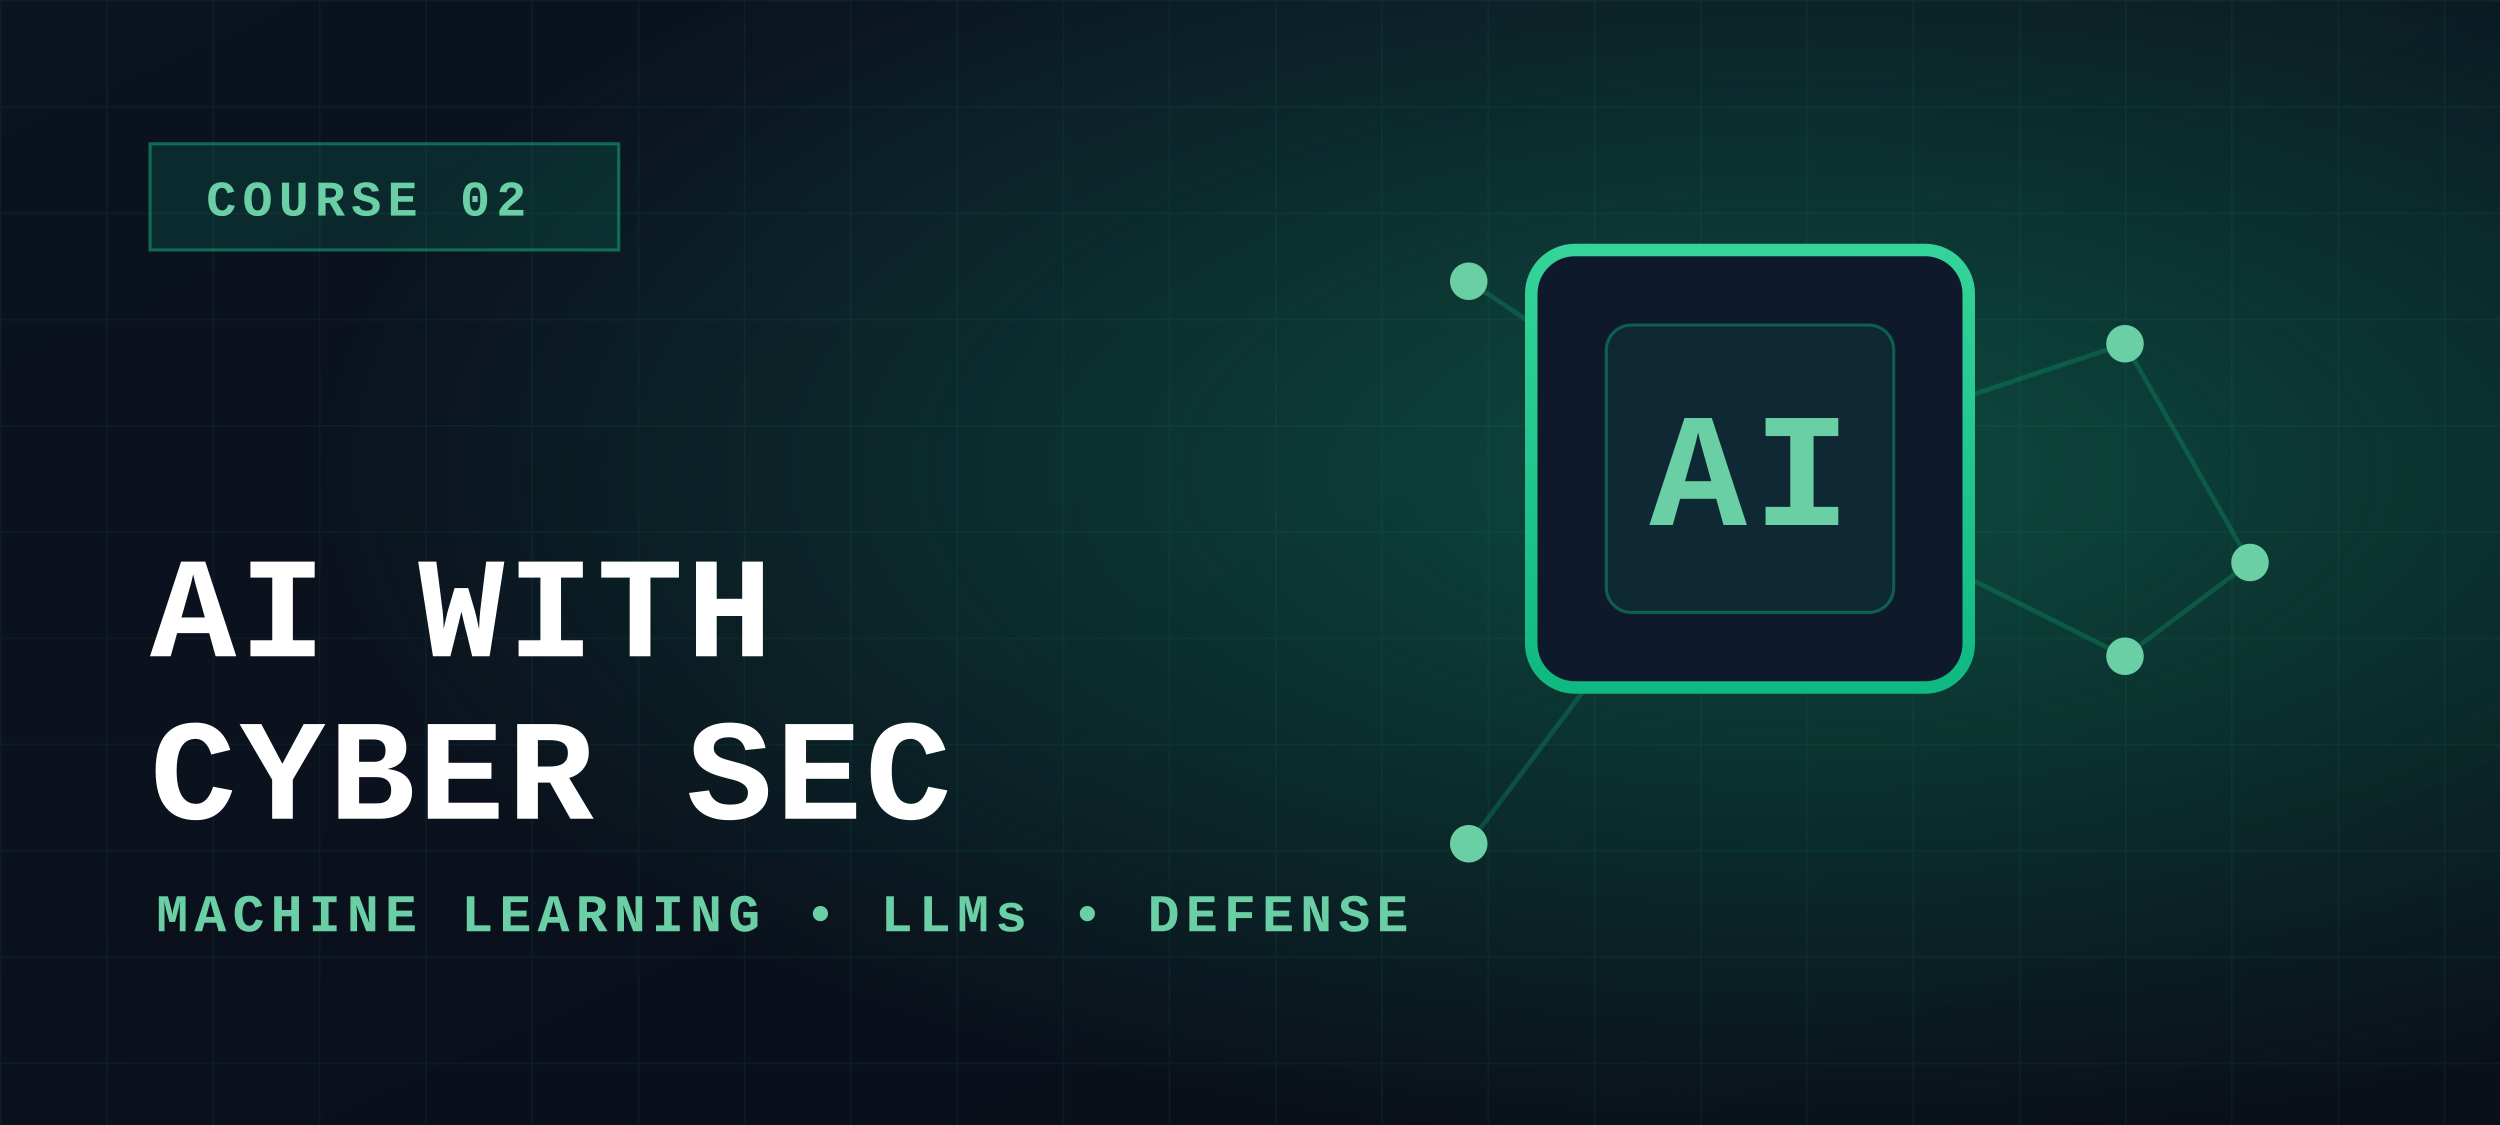
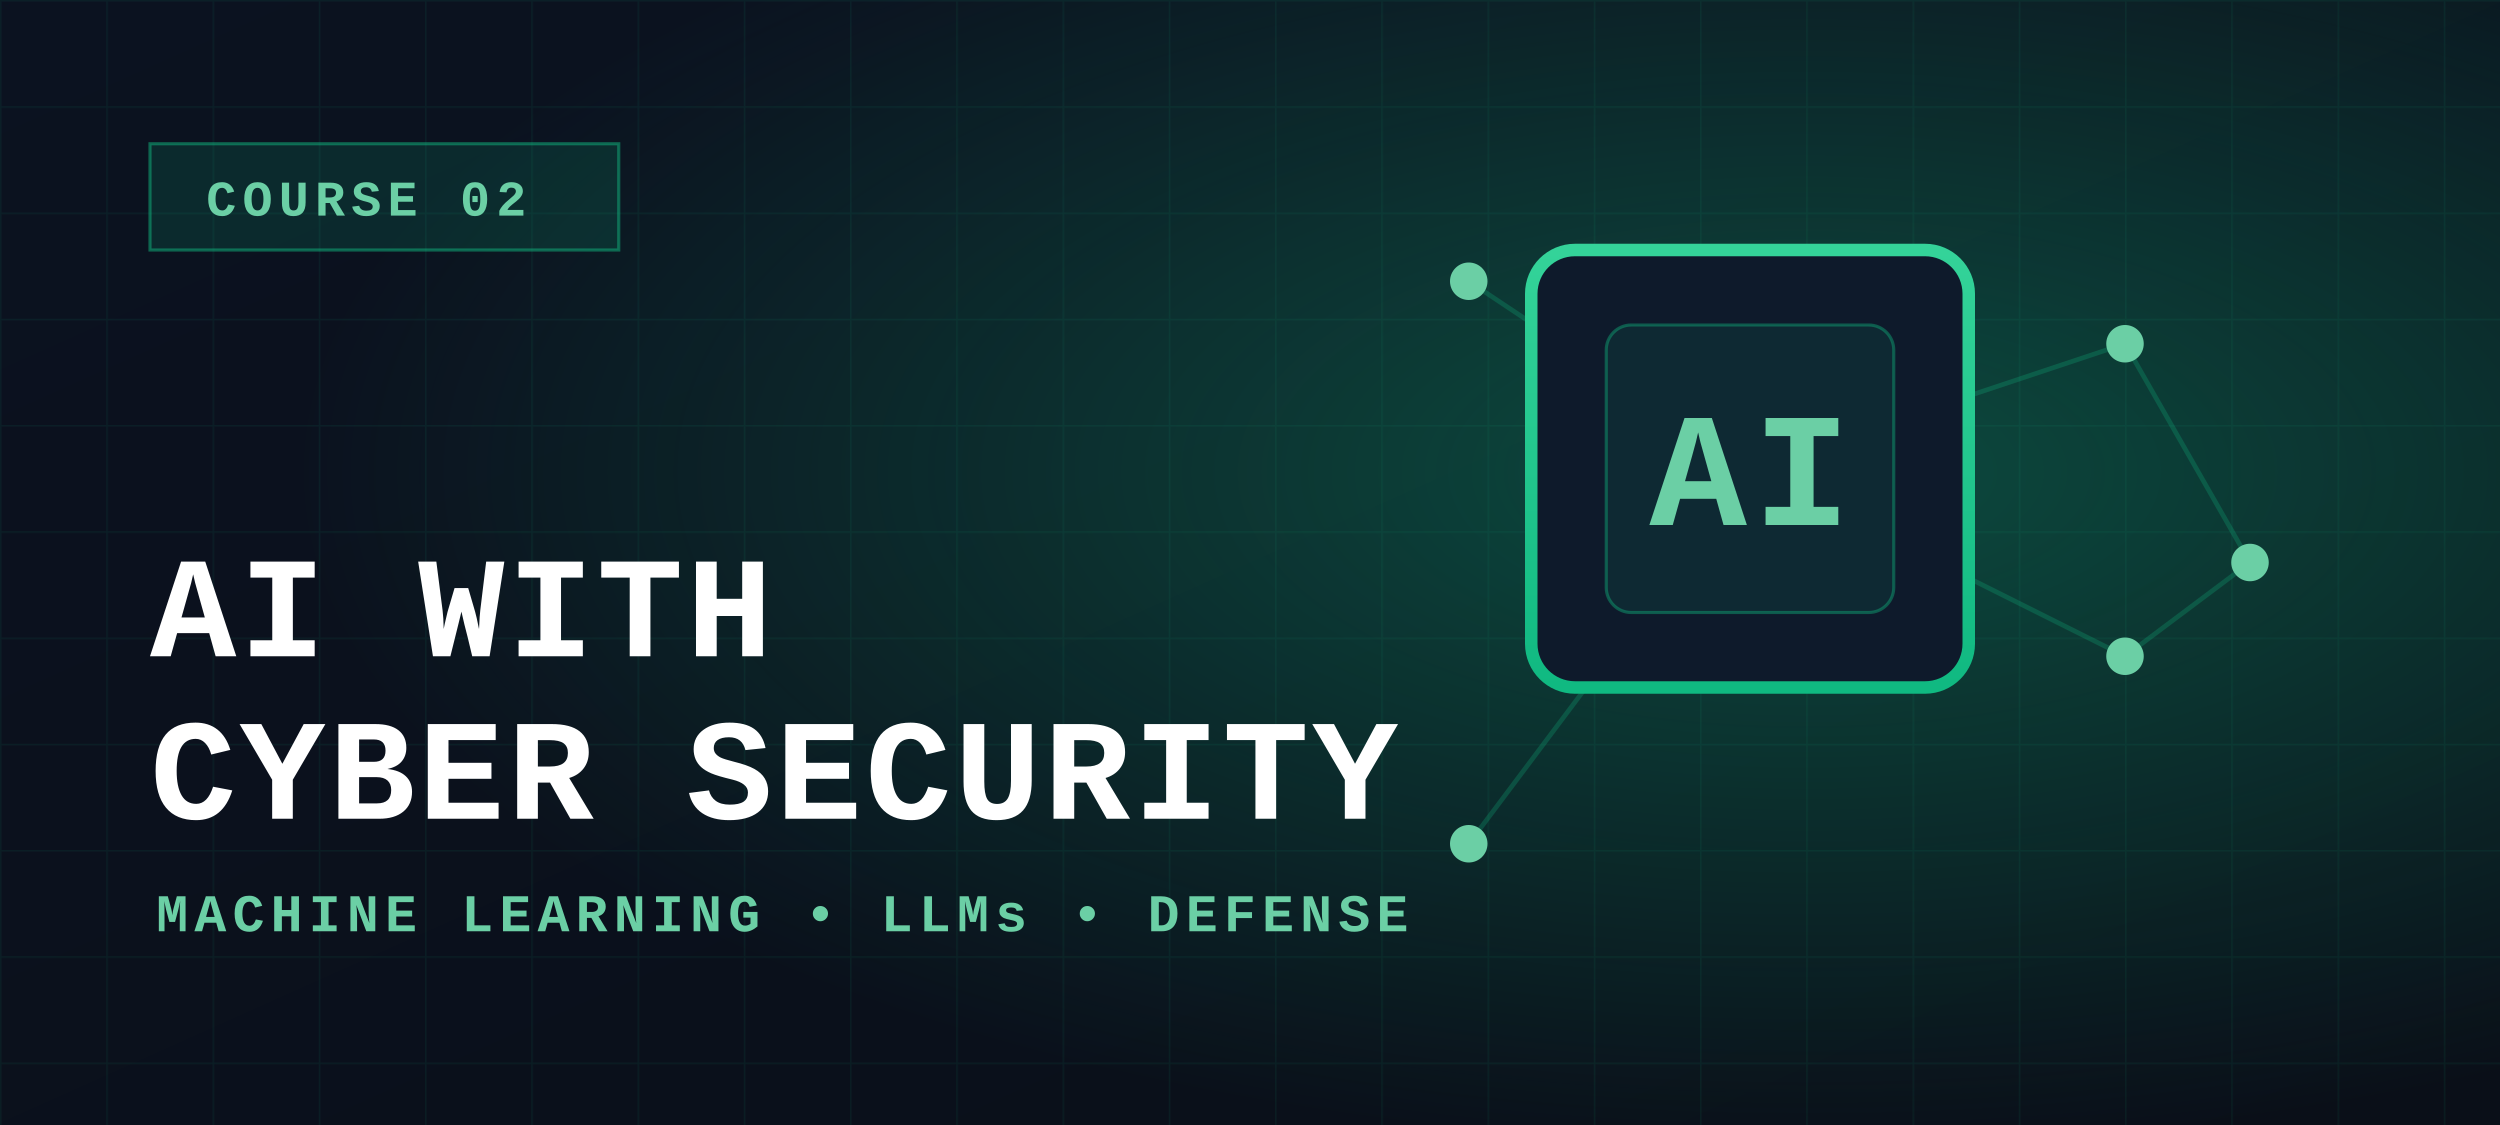
<svg xmlns="http://www.w3.org/2000/svg" width="800" height="360" viewBox="0 0 800 360" font-family="'JetBrains Mono','Courier New',monospace">
  <defs>
    <linearGradient id="bg2" x1="0" y1="0" x2="1" y2="1">
      <stop offset="0" stop-color="#0b1220" />
      <stop offset="1" stop-color="#0a0f18" />
    </linearGradient>
    <linearGradient id="grn2" x1="0" y1="0" x2="0" y2="1">
      <stop offset="0" stop-color="#34d399" />
      <stop offset="1" stop-color="#10b981" />
    </linearGradient>
    <radialGradient id="glow2" cx="0.72" cy="0.42" r="0.6">
      <stop offset="0" stop-color="#10b981" stop-opacity="0.35" />
      <stop offset="1" stop-color="#10b981" stop-opacity="0" />
    </radialGradient>
    <pattern id="grid2" width="34" height="34" patternUnits="userSpaceOnUse">
      <path d="M34 0H0V34" fill="none" stroke="#10b981" stroke-opacity="0.08" stroke-width="1" />
    </pattern>
  </defs>
  <rect width="800" height="360" fill="url(#bg2)" />
  <rect width="800" height="360" fill="url(#grid2)" />
  <rect width="800" height="360" fill="url(#glow2)" />
  <g stroke="#10b981" stroke-opacity="0.25" stroke-width="1.5">
    <line x1="470" y1="90" x2="560" y2="150" />
    <line x1="470" y1="270" x2="560" y2="150" />
    <line x1="560" y1="150" x2="680" y2="110" />
    <line x1="560" y1="150" x2="680" y2="210" />
    <line x1="680" y1="110" x2="720" y2="180" />
    <line x1="680" y1="210" x2="720" y2="180" />
  </g>
  <g fill="#6bcfa5">
    <circle cx="470" cy="90" r="6" />
    <circle cx="470" cy="270" r="6" />
    <circle cx="680" cy="110" r="6" />
    <circle cx="680" cy="210" r="6" />
    <circle cx="720" cy="180" r="6" />
  </g>
  <g transform="translate(560,150)">
    <g stroke="url(#grn2)" stroke-width="5">
      <line x1="-70" y1="-40" x2="-92" y2="-40" />
      <line x1="-70" y1="0" x2="-92" y2="0" />
      <line x1="-70" y1="40" x2="-92" y2="40" />
      <line x1="70" y1="-40" x2="92" y2="-40" />
      <line x1="70" y1="0" x2="92" y2="0" />
      <line x1="70" y1="40" x2="92" y2="40" />
      <line x1="-40" y1="-70" x2="-40" y2="-92" />
      <line x1="0" y1="-70" x2="0" y2="-92" />
      <line x1="40" y1="-70" x2="40" y2="-92" />
      <line x1="-40" y1="70" x2="-40" y2="92" />
      <line x1="0" y1="70" x2="0" y2="92" />
      <line x1="40" y1="70" x2="40" y2="92" />
    </g>
    <rect x="-70" y="-70" width="140" height="140" rx="14" fill="#0e1a2b" stroke="url(#grn2)" stroke-width="4" />
    <rect x="-46" y="-46" width="92" height="92" rx="8" fill="#10b981" fill-opacity="0.10" stroke="#10b981" stroke-opacity="0.4" />
    <text x="0" y="18" text-anchor="middle" fill="#6bcfa5" font-size="52" font-weight="800" letter-spacing="2">AI</text>
  </g>
  <g>
    <rect x="48" y="46" width="150" height="34" fill="#10b981" fill-opacity="0.15" stroke="#10b981" stroke-opacity="0.5" />
    <text x="66" y="69" fill="#6bcfa5" font-size="16" font-weight="700" letter-spacing="2">COURSE 02</text>
  </g>
  <text x="48" y="210" fill="#ffffff" font-size="46" font-weight="800" letter-spacing="1">AI WITH</text>
-   <text x="48" y="262" fill="#ffffff" font-size="46" font-weight="800" letter-spacing="1">CYBER SEC</text>
+   <text x="48" y="262" fill="#ffffff" font-size="46" font-weight="800" letter-spacing="1">CYBER SECURITY</text>
  <text x="50" y="298" fill="#6bcfa5" font-size="17" font-weight="600" letter-spacing="2">MACHINE LEARNING • LLMs • DEFENSE</text>
</svg>
